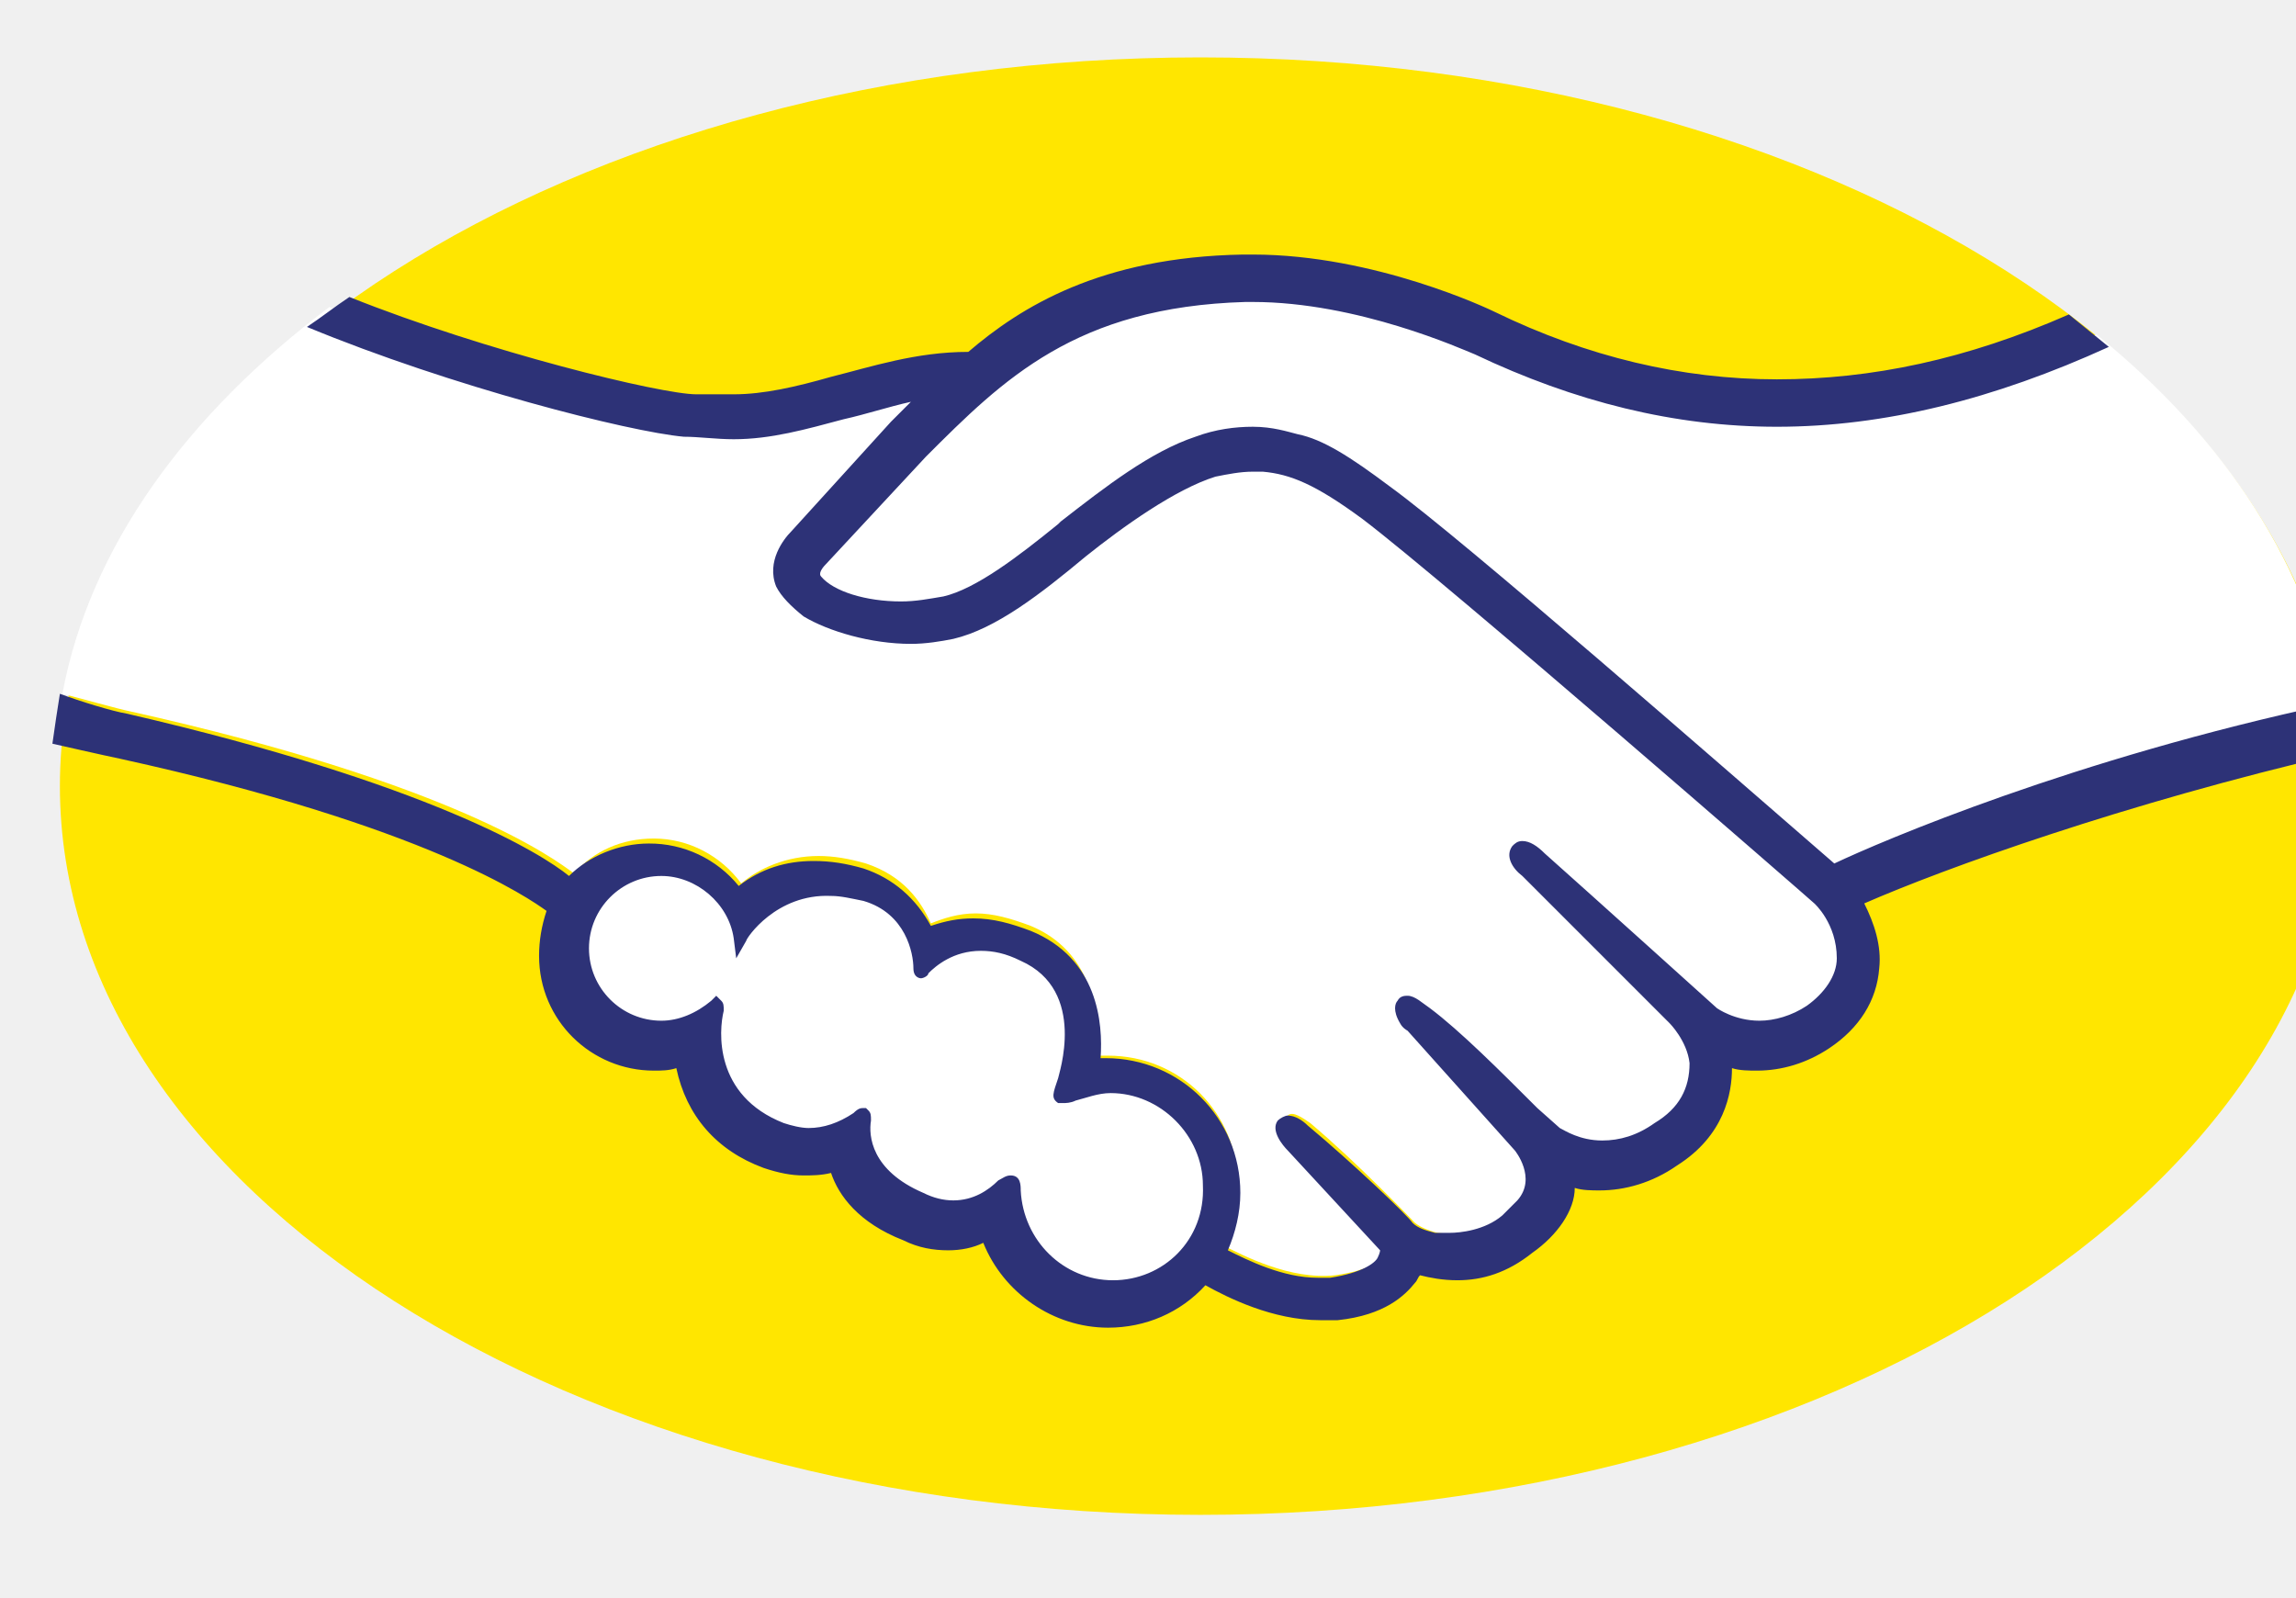
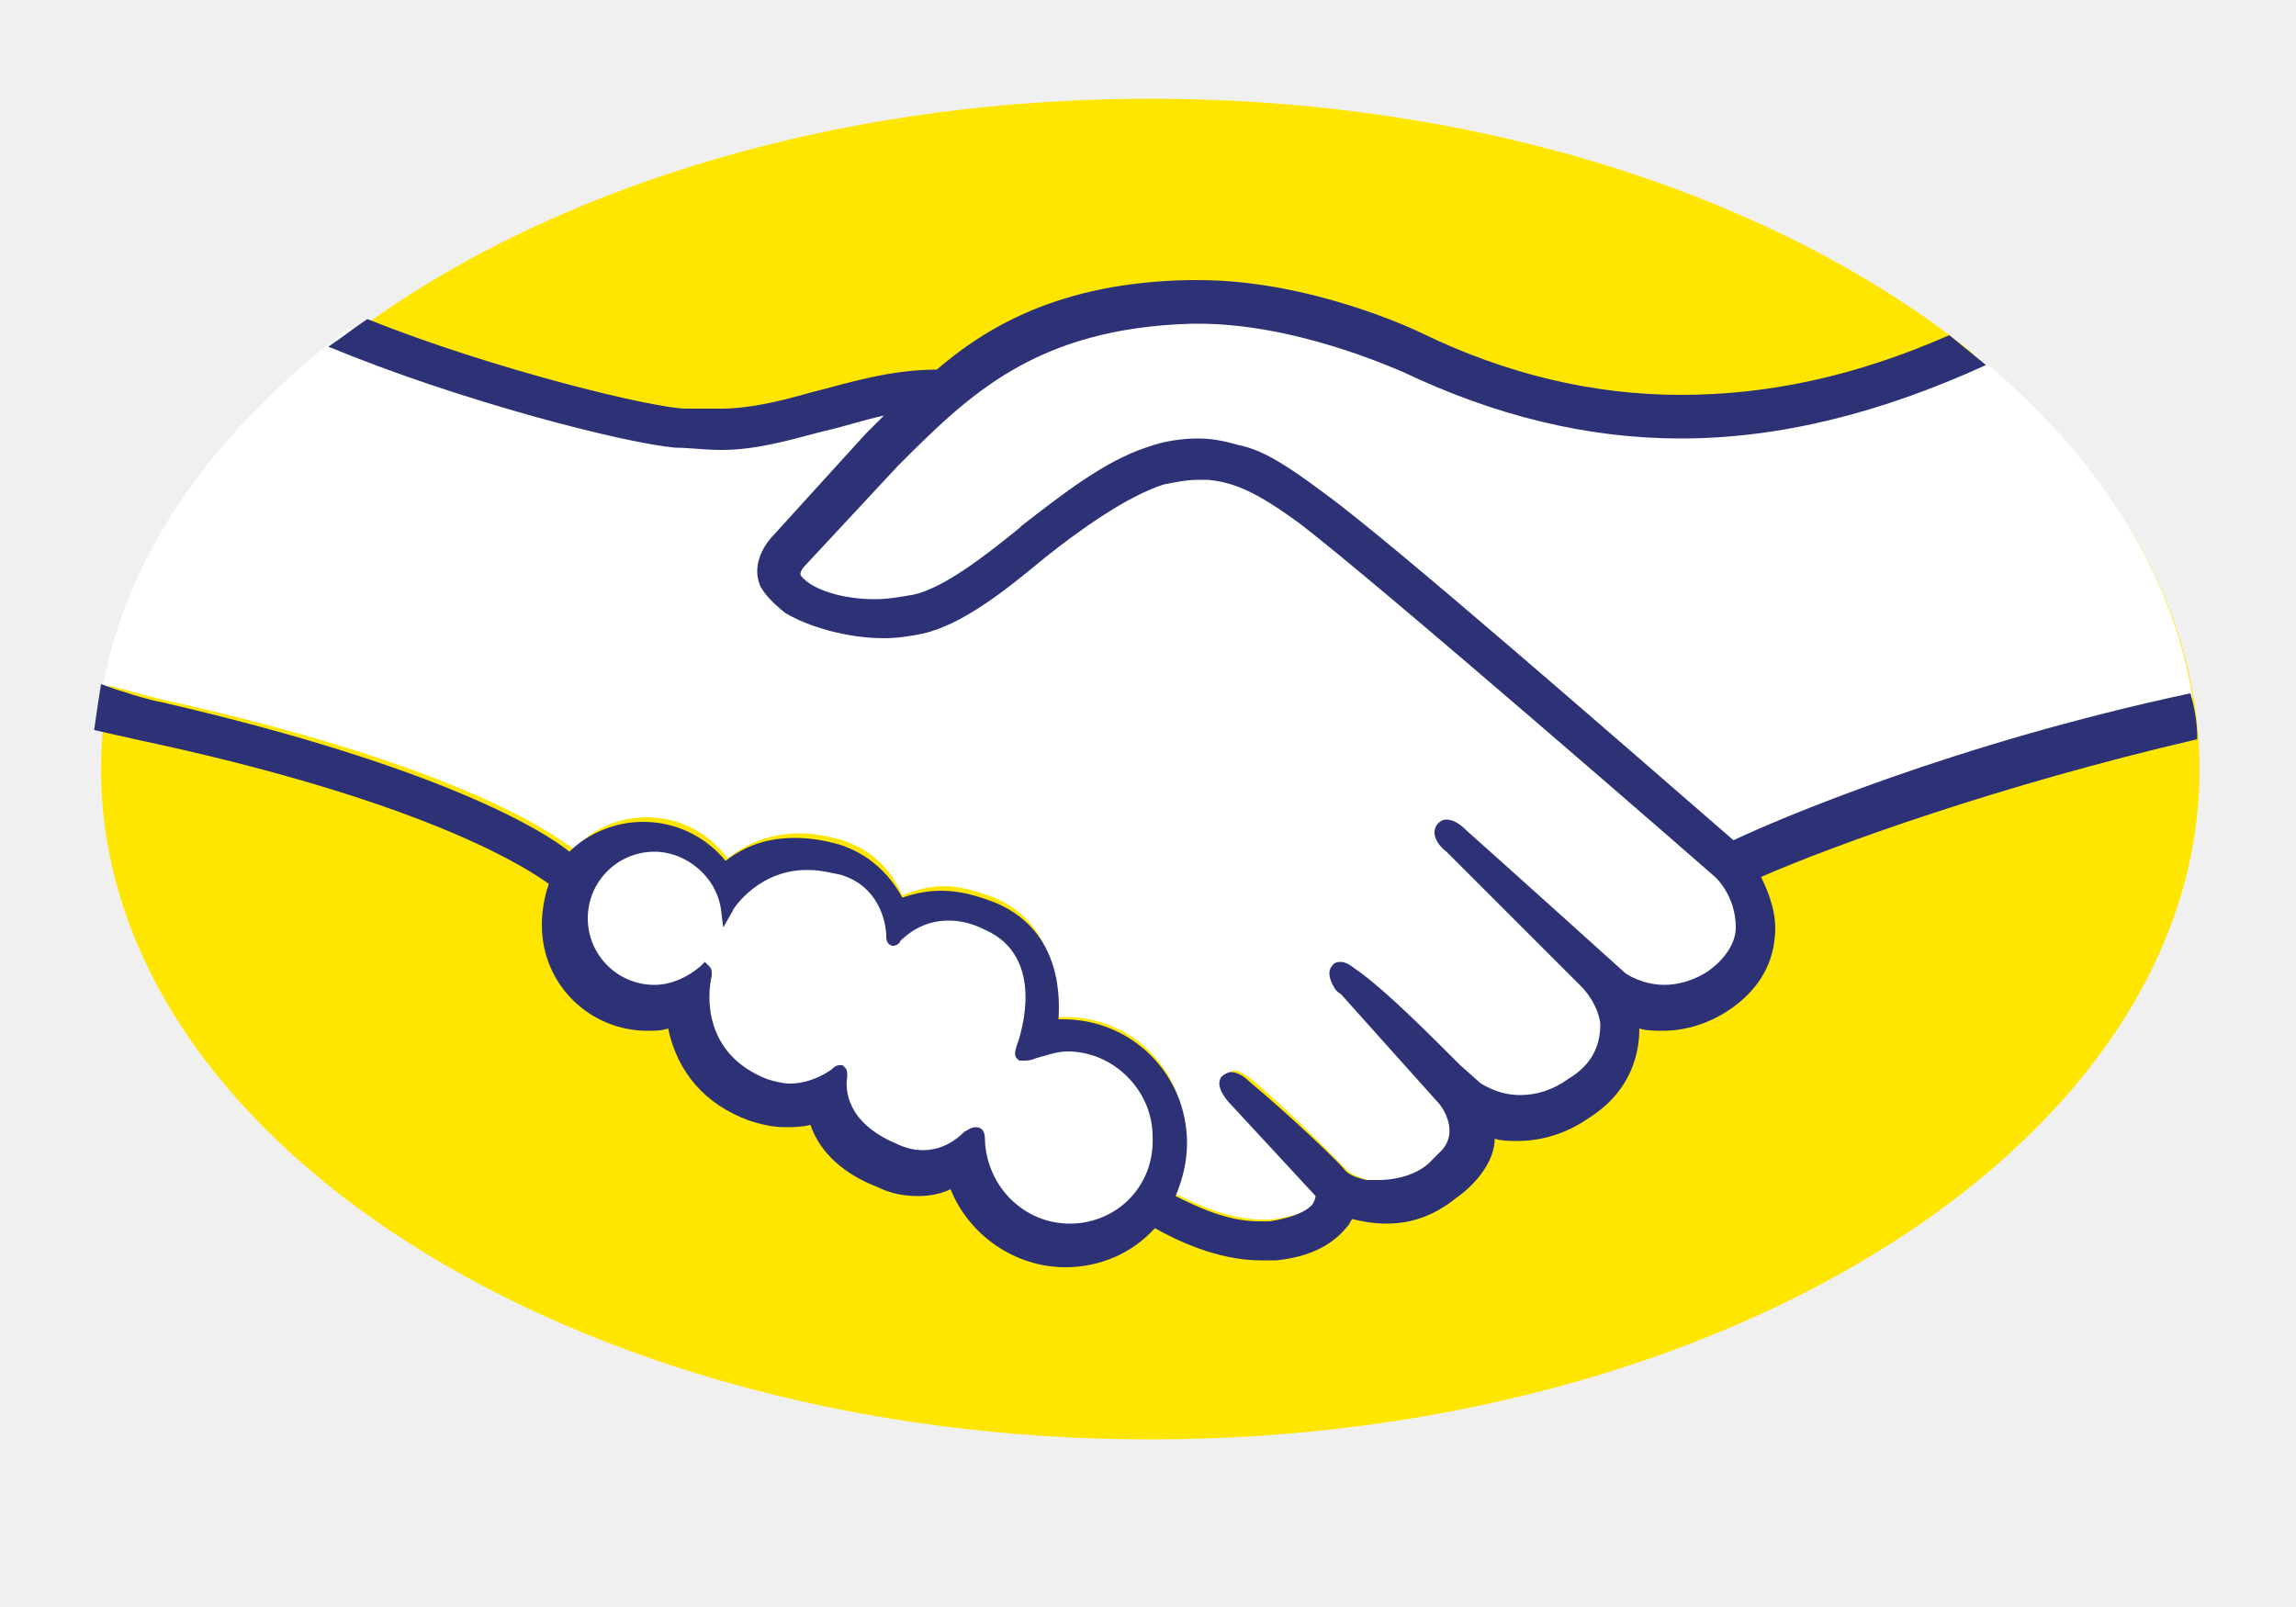
- <svg xmlns="http://www.w3.org/2000/svg" viewBox="1366 1396 92 64">
+ <svg xmlns="http://www.w3.org/2000/svg" viewBox="1364 1394 100 70">
  <path d="m1459.8 1427.5c0 16.1-20.5 29.2-45.7 29.2s-45.7-13.1-45.7-29.2 20.5-29.2 45.7-29.2 45.7 13.1 45.7 29.2z" fill="#ffe600" />
  <g fill="#fff">
    <path d="m1398.9 1418.3s-.5.5-.2.9c.7.9 2.9 1.4 5.2.9 1.3-.3 3.1-1.7 4.7-3 1.8-1.4 3.6-2.9 5.4-3.4 1.9-.6 3.1-.3 3.9-.1.9.3 1.9.9 3.6 2.1 3.1 2.3 15.7 13.3 17.9 15.2 1.7-.8 9.5-4.1 20.1-6.5-.9-5.6-4.3-10.8-9.5-15-7.2 3-16.1 4.6-24.8.4 0 0-4.7-2.2-9.4-2.1-6.9.2-9.8 3.1-13 6.3z" />
    <path d="m1438.9 1432.1c-.1-.1-14.8-12.9-18.1-15.4-1.9-1.4-3-1.8-4.1-2-.6-.1-1.4 0-2 .2-1.5.4-3.6 1.8-5.4 3.2-1.9 1.5-3.6 2.9-5.2 3.2-2.1.5-4.6-.1-5.7-.9-.5-.3-.8-.7-1-1.1-.4-1 .4-1.8.5-1.9l4-4.4 1.4-1.4c-1.3.2-2.5.5-3.7.8-1.5.4-2.9.8-4.3.8-.6 0-3.8-.5-4.4-.7-3.7-1-6.9-2-11.7-4.2-5.7 4.3-9.6 9.6-10.7 15.5.8.2 2.2.6 2.7.7 13 2.9 17 5.9 17.8 6.5.8-.9 1.9-1.4 3.2-1.4 1.4 0 2.7.7 3.5 1.8.7-.6 1.8-1.1 3.1-1.1.6 0 1.2.1 1.9.3 1.5.5 2.2 1.5 2.6 2.4.5-.2 1.1-.4 1.8-.4s1.4.2 2.2.5c2.4 1 2.8 3.4 2.6 5.2h.5c2.9 0 5.2 2.3 5.2 5.2 0 .9-.2 1.7-.6 2.4.8.4 2.7 1.4 4.5 1.2 1.4-.2 1.9-.6 2.1-.9.1-.2.3-.4.1-.6l-3.7-4.1s-.6-.6-.4-.8.6.1.9.3c1.9 1.6 4.1 3.9 4.1 3.9s.2.3 1 .5c.7.1 2 0 2.9-.7.2-.2.5-.4.6-.6.9-1.2-.1-2.4-.1-2.4l-4.3-4.8s-.6-.6-.4-.8.6.1.9.3c1.4 1.1 3.3 3.1 5.1 4.9.4.3 2 1.3 4.1-.1 1.3-.9 1.6-1.9 1.5-2.7-.1-1-.9-1.8-.9-1.8l-5.8-5.9s-.6-.5-.4-.8c.2-.2.6.1.9.3 1.9 1.6 6.9 6.2 6.9 6.2.1 0 1.8 1.3 4-.1.8-.5 1.3-1.2 1.3-2.1.1-1.3-1-2.2-1-2.2z" />
    <path d="m1410.6 1439.6c-.9 0-1.9.5-2 .5s0-.4.1-.6 1.3-3.8-1.6-5.1c-2.2-1-3.6.1-4 .6-.1.1-.2.1-.2 0 0-.6-.3-2.4-2.3-3-2.8-.9-4.5 1.1-5 1.8-.2-1.6-1.5-2.8-3.2-2.8-1.8 0-3.2 1.4-3.2 3.2s1.4 3.2 3.2 3.2c.9 0 1.6-.3 2.2-.9v.1c-.1.8-.4 3.7 2.6 4.8 1.2.5 2.2.1 3.1-.5.3-.2.3-.1.3.1-.1.7 0 2.3 2.3 3.2 1.7.7 2.7 0 3.3-.6.3-.3.4-.2.4.2.1 2.1 1.9 3.8 4 3.8 2.2 0 4-1.8 4-4s-1.8-4-4-4z" />
  </g>
  <path d="m1439.5 1430.6c-4.5-3.9-14.9-13-17.8-15.1-1.6-1.2-2.7-1.9-3.7-2.1-.4-.1-1-.3-1.8-.3-.7 0-1.5.1-2.3.4-1.8.6-3.6 2-5.4 3.4l-.1.1c-1.6 1.3-3.3 2.6-4.6 2.9-.6.1-1.1.2-1.7.2-1.4 0-2.7-.4-3.2-1-.1-.1 0-.3.2-.5l4-4.3c3.1-3.1 6-6 12.8-6.2h.3c4.2 0 8.4 1.9 8.9 2.1 4 1.9 8 2.9 12.1 2.9 4.3 0 8.7-1.1 13.3-3.2-.5-.4-1.1-.9-1.6-1.3-4.1 1.8-7.9 2.6-11.7 2.6s-7.6-.9-11.3-2.7c-.2-.1-4.8-2.3-9.7-2.3h-.4c-5.7.1-8.9 2.1-11 3.9-2.1 0-3.9.6-5.5 1-1.4.4-2.7.7-3.9.7h-1.5c-1.4 0-8.4-1.7-13.9-3.9-.6.4-1.1.8-1.7 1.2 5.8 2.4 12.9 4.2 15.1 4.4.6 0 1.3.1 2 .1 1.5 0 2.9-.4 4.4-.8.9-.2 1.8-.5 2.7-.7l-.8.8-4 4.4c-.3.3-1 1.2-.6 2.2.2.4.6.8 1.1 1.2 1 .6 2.7 1.1 4.3 1.1.6 0 1.2-.1 1.7-.2 1.7-.4 3.5-1.8 5.3-3.3 1.5-1.2 3.6-2.7 5.2-3.2.5-.1 1-.2 1.5-.2h.4c1.1.1 2.1.5 4 1.9 3.3 2.5 18 15.3 18.1 15.4 0 0 .9.8.9 2.2 0 .7-.5 1.4-1.2 1.9-.6.4-1.3.6-1.9.6-1 0-1.7-.5-1.7-.5s-5.1-4.6-6.9-6.2c-.3-.3-.6-.5-.9-.5-.2 0-.3.1-.4.2-.3.4 0 .9.4 1.2l5.9 5.9s.7.7.8 1.6c0 1-.4 1.8-1.4 2.4-.7.5-1.4.7-2.1.7-.9 0-1.5-.4-1.7-.5l-.9-.8c-1.5-1.5-3.1-3.1-4.3-4-.3-.2-.6-.5-.9-.5-.1 0-.3 0-.4.2-.1.1-.2.4.1.9.1.2.3.3.3.3l4.3 4.8s.9 1.1.1 2l-.2.2-.4.4c-.7.6-1.7.7-2.1.7h-.6c-.4-.1-.7-.2-.9-.4-.2-.3-2.4-2.4-4.2-3.9-.2-.2-.5-.4-.8-.4-.1 0-.3.1-.4.2-.3.4.2 1 .4 1.2l3.7 4s0 .1-.1.3-.6.6-1.9.8h-.5c-1.4 0-2.8-.7-3.6-1.1.3-.7.5-1.5.5-2.3 0-3-2.4-5.4-5.4-5.4h-.2c.1-1.4-.1-4-2.8-5.1-.8-.3-1.5-.5-2.3-.5-.6 0-1.1.1-1.7.3-.6-1.1-1.5-1.9-2.7-2.3-.7-.2-1.3-.3-2-.3-1.1 0-2.1.3-3 1a4.6 4.6 0 0 0-3.6-1.7c-1.2 0-2.4.5-3.2 1.3-1.1-.9-5.6-3.7-17.7-6.5-.6-.1-1.9-.5-2.7-.8-.1.6-.2 1.3-.3 2 0 0 2.2.5 2.7.6 12.3 2.7 16.4 5.6 17.1 6.1-.2.6-.3 1.2-.3 1.8 0 2.6 2.1 4.6 4.6 4.6.3 0 .6 0 .9-.1.4 1.9 1.6 3.3 3.5 4 .6.2 1.1.3 1.6.3.3 0 .7 0 1.1-.1.3.9 1.1 2 2.9 2.7.6.3 1.2.4 1.8.4.5 0 1-.1 1.4-.3.8 2 2.8 3.4 5 3.4 1.5 0 2.9-.6 3.9-1.7.9.5 2.7 1.4 4.6 1.4h.7c1.9-.2 2.7-1 3.1-1.5.1-.1.1-.2.2-.3.4.1.9.2 1.5.2 1 0 2-.3 3-1.1 1-.7 1.7-1.7 1.7-2.6.3.1.7.1 1 .1 1 0 2.1-.3 3.1-1 1.9-1.2 2.2-2.9 2.2-3.9.3.1.7.1 1 .1 1 0 2-.3 2.9-.9 1.2-.8 1.9-1.9 2-3.2.1-.9-.2-1.8-.6-2.6 3.2-1.4 10.4-4 19-6 0-.7-.1-1.3-.3-2-10.3 2.2-18 5.5-19.9 6.4zm-28.9 16.7c-2 0-3.6-1.6-3.7-3.6 0-.2 0-.6-.4-.6-.2 0-.3.1-.5.2-.4.4-1 .8-1.8.8-.4 0-.8-.1-1.2-.3-2.1-.9-2.2-2.3-2.1-2.9 0-.2 0-.3-.1-.4l-.1-.1h-.1c-.1 0-.2 0-.4.2-.6.4-1.2.6-1.8.6-.3 0-.7-.1-1-.2-2.8-1.1-2.6-3.7-2.4-4.5 0-.2 0-.3-.1-.4l-.2-.2-.2.2c-.6.5-1.3.8-2 .8-1.6 0-2.9-1.3-2.9-2.9s1.3-2.9 2.9-2.9c1.4 0 2.7 1.1 2.9 2.5l.1.8.4-.7c0-.1 1.2-1.9 3.4-1.8.4 0 .8.1 1.3.2 1.7.5 2 2.1 2 2.7 0 .4.3.4.3.4.1 0 .3-.1.3-.2.3-.3 1-.9 2.1-.9.5 0 1 .1 1.6.4 2.7 1.2 1.5 4.6 1.5 4.7-.2.6-.3.8 0 1h.2c.1 0 .3 0 .5-.1.4-.1.9-.3 1.4-.3 2 0 3.7 1.7 3.7 3.7.1 2.2-1.6 3.8-3.6 3.8z" fill="#2d3277" />
</svg>
